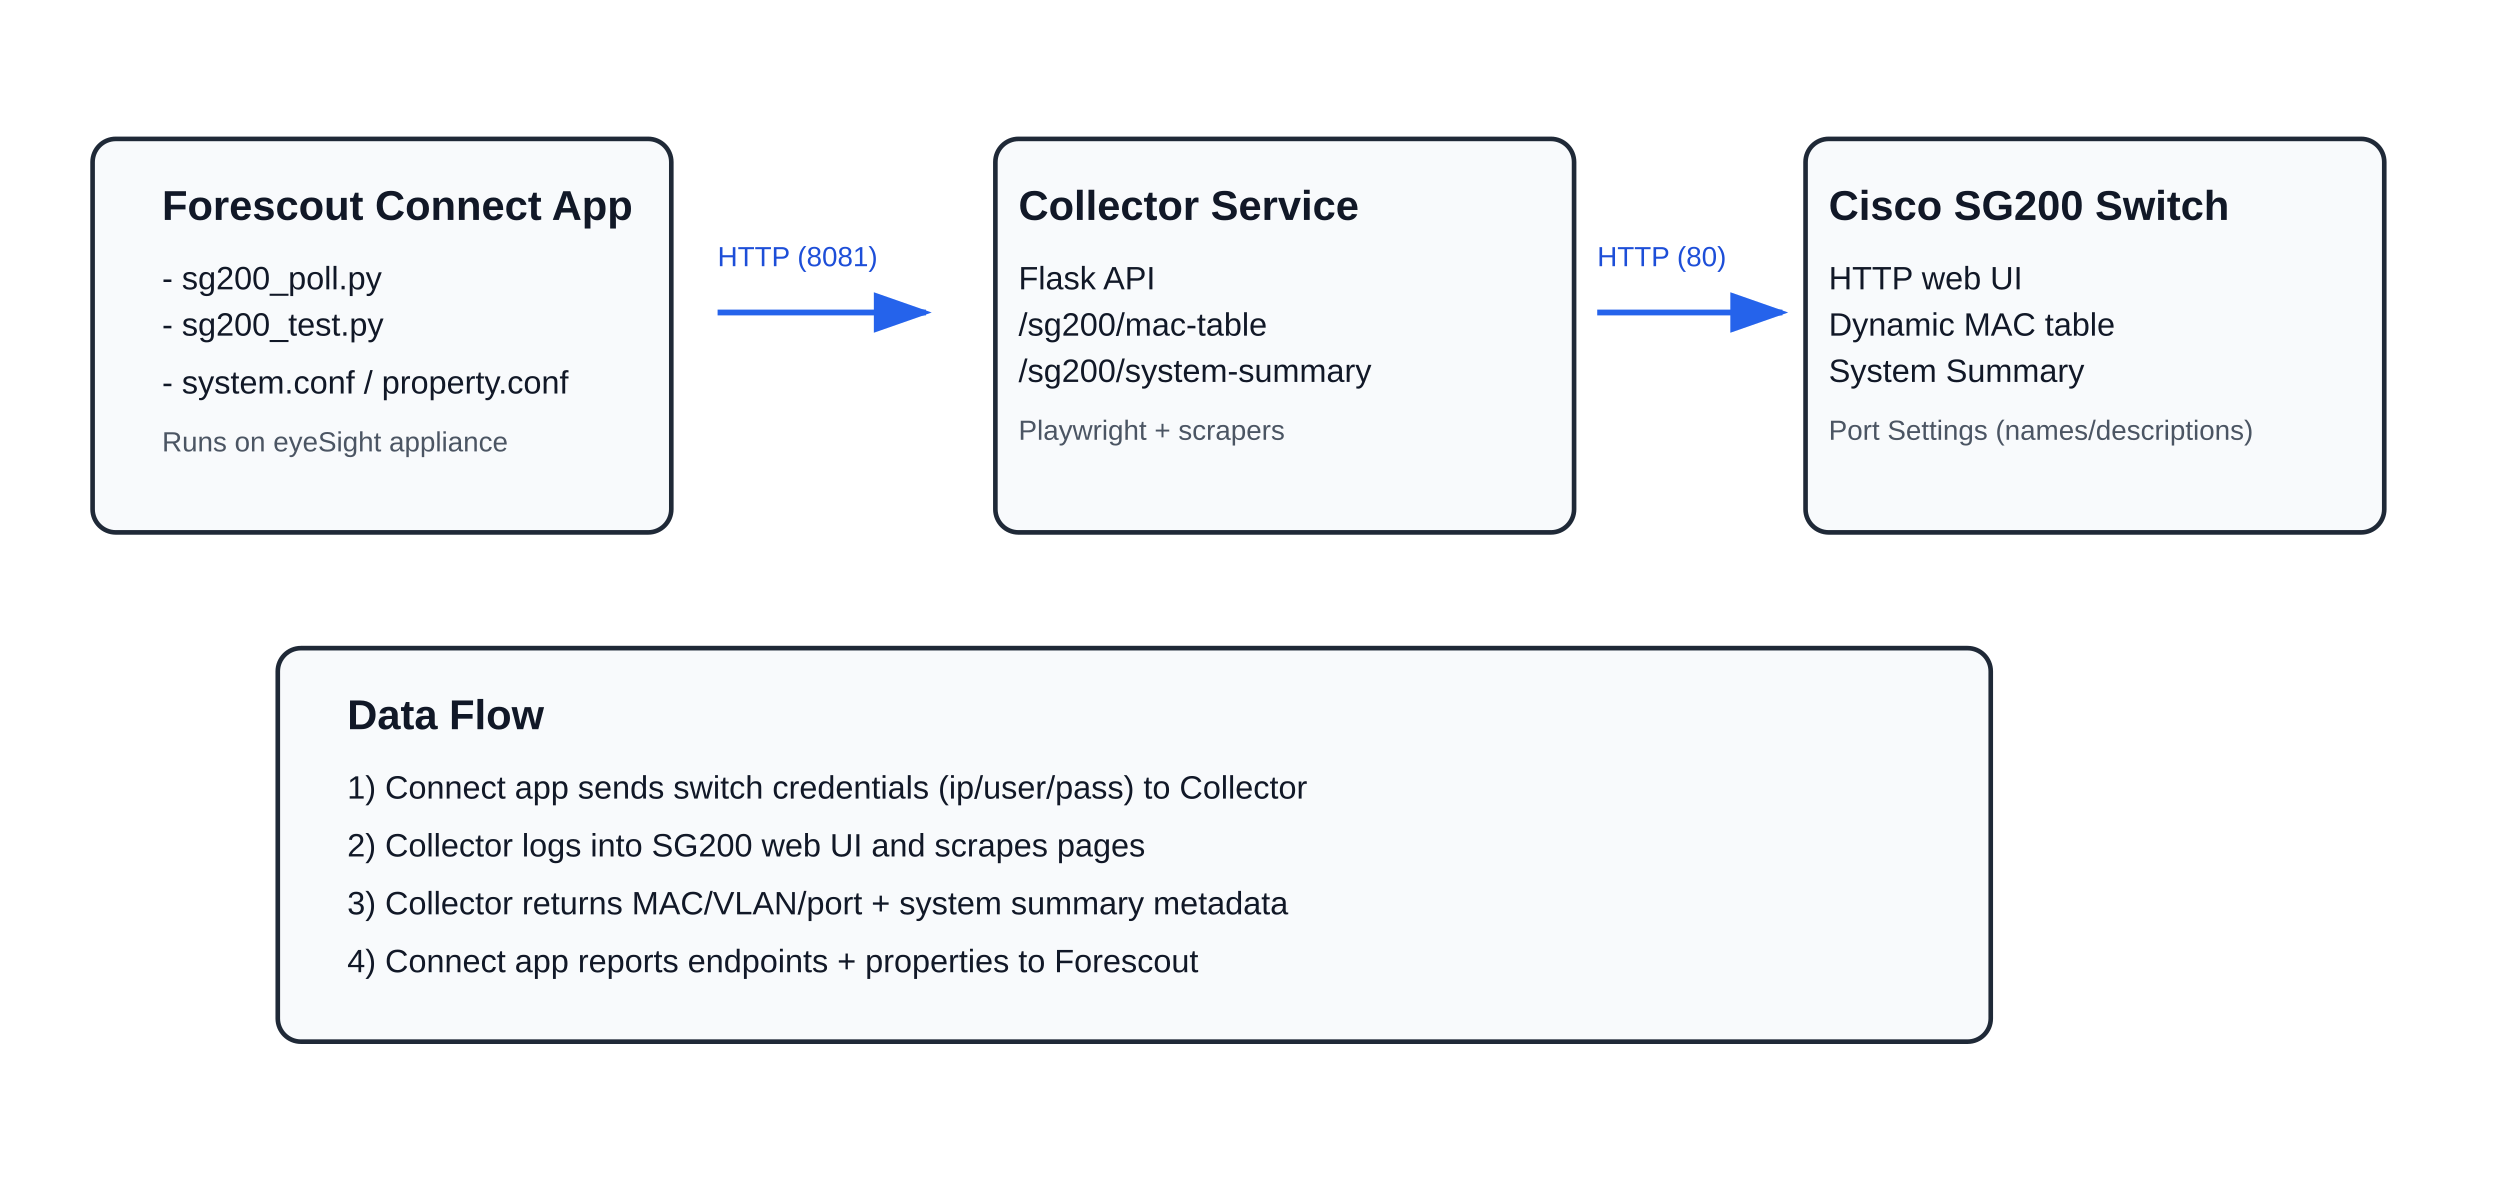
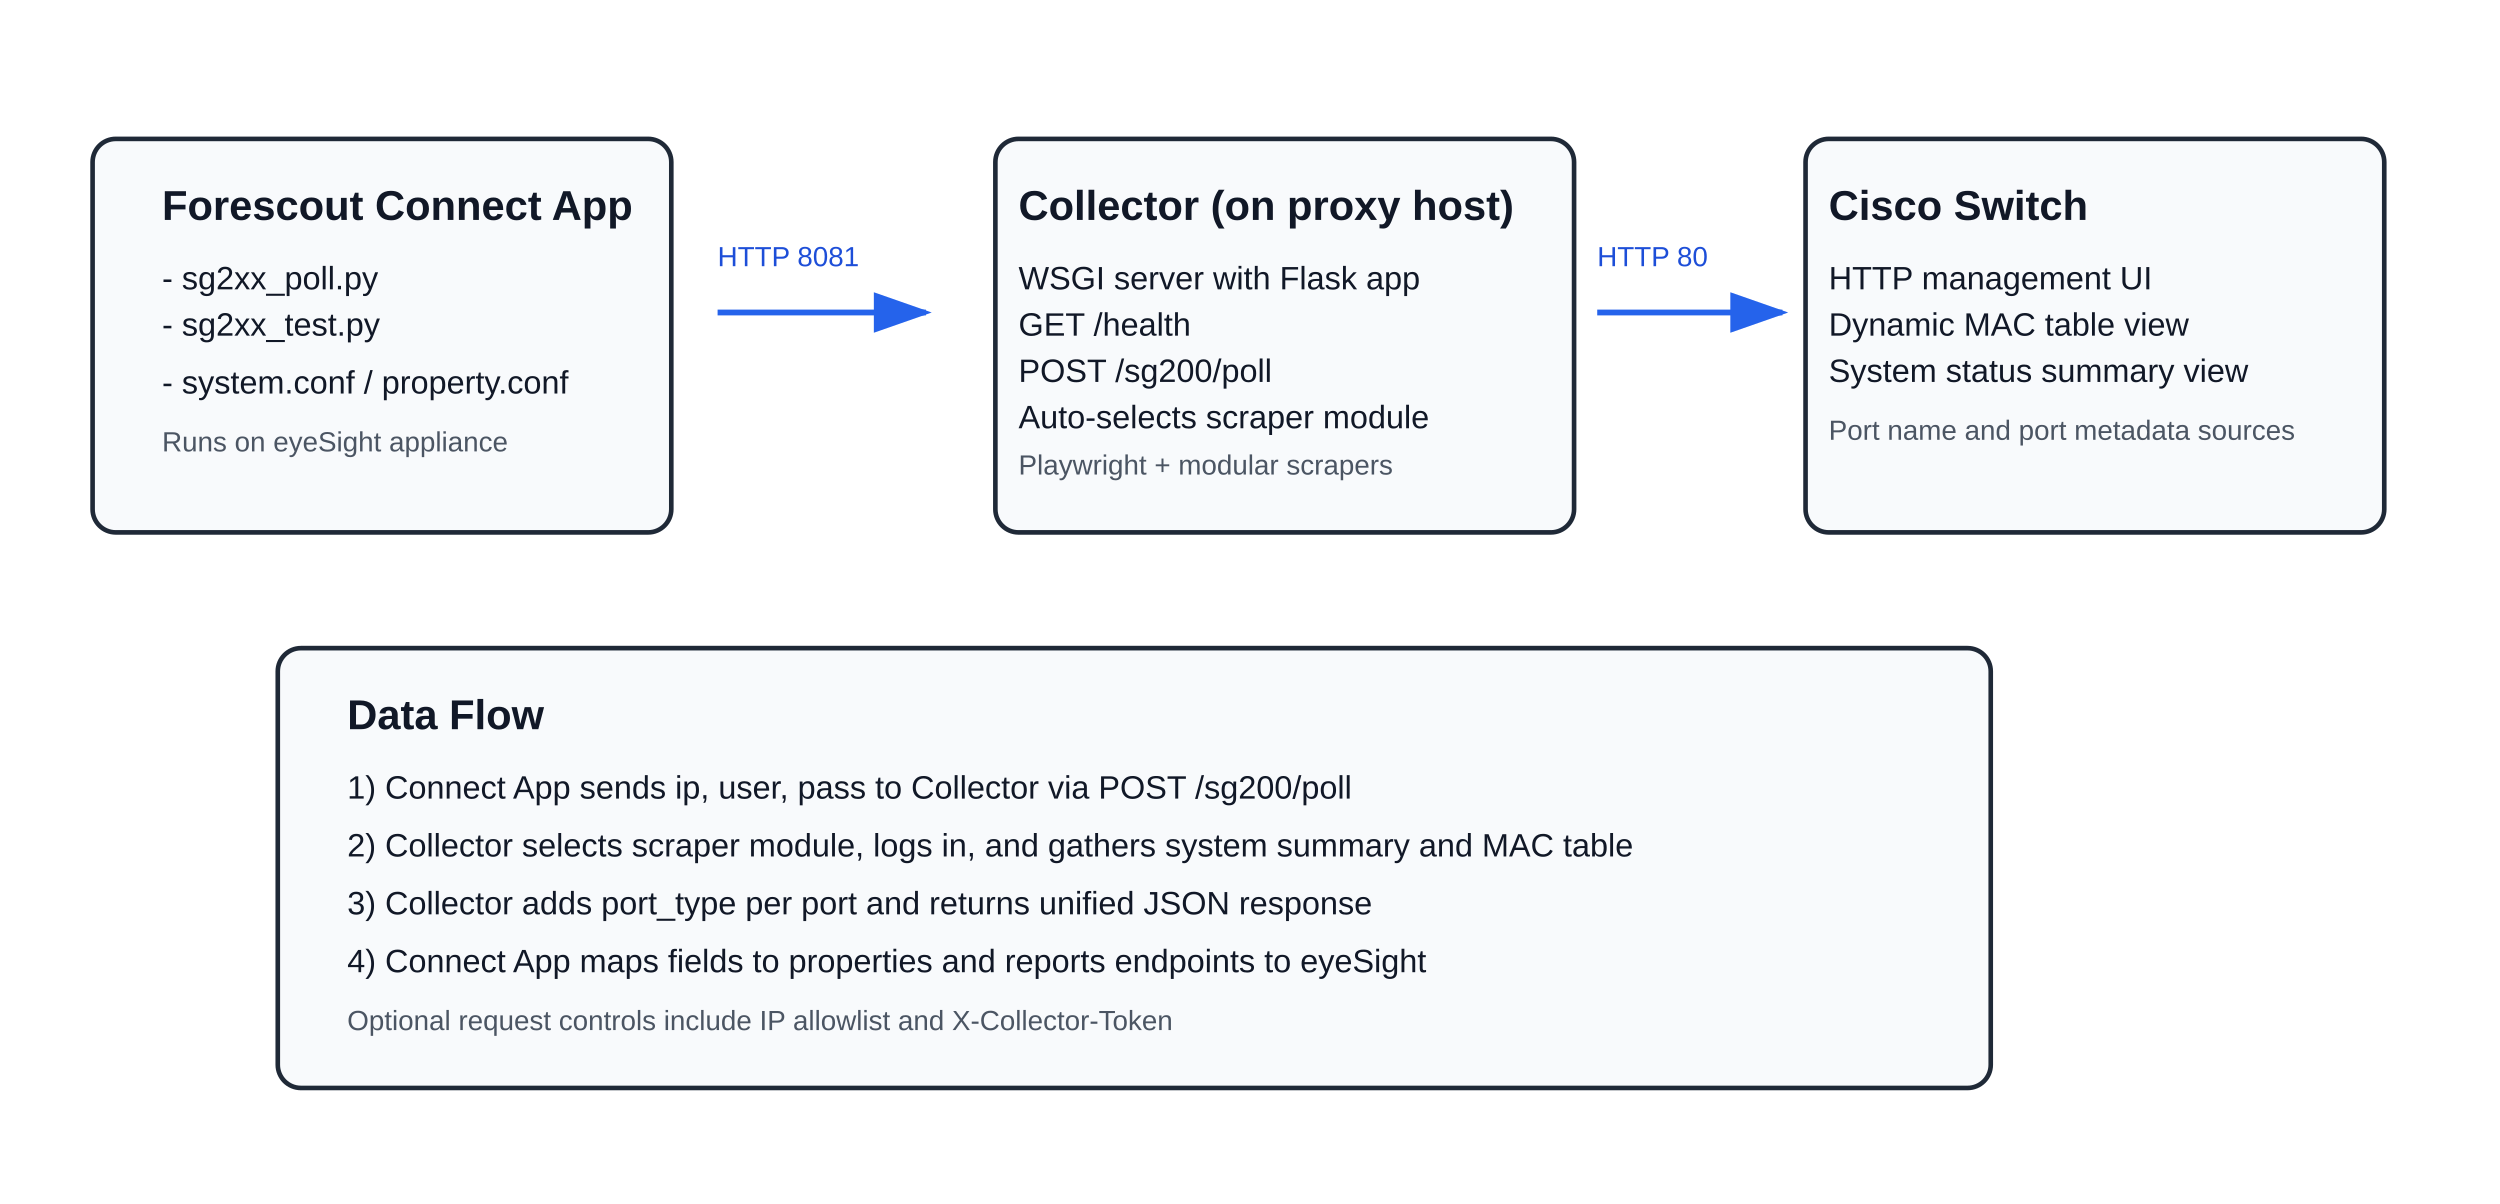
<svg xmlns="http://www.w3.org/2000/svg" width="1080" height="520" viewBox="0 0 1080 520">
  <defs>
    <style>
      .box { fill: #f8fafc; stroke: #1f2937; stroke-width: 2; rx: 10; }
      .title { font: 700 18px 'Segoe UI', Arial, sans-serif; fill: #111827; }
      .text { font: 14px 'Segoe UI', Arial, sans-serif; fill: #111827; }
      .muted { font: 12px 'Segoe UI', Arial, sans-serif; fill: #4b5563; }
      .arrow { stroke: #2563eb; stroke-width: 2.5; fill: none; marker-end: url(#arrowhead); }
      .port { font: 12px 'Segoe UI', Arial, sans-serif; fill: #1d4ed8; }
    </style>
    <marker id="arrowhead" markerWidth="10" markerHeight="7" refX="9" refY="3.5" orient="auto">
      <polygon points="0 0, 10 3.5, 0 7" fill="#2563eb" />
    </marker>
  </defs>
  <rect x="40" y="60" width="250" height="170" class="box" />
  <text x="70" y="95" class="title">Forescout Connect App</text>
-   <text x="70" y="125" class="text">- sg200_poll.py</text>
-   <text x="70" y="145" class="text">- sg200_test.py</text>
+   <text x="70" y="125" class="text">- sg2xx_poll.py</text>
+   <text x="70" y="145" class="text">- sg2xx_test.py</text>
  <text x="70" y="170" class="text">- system.conf / property.conf</text>
  <text x="70" y="195" class="muted">Runs on eyeSight appliance</text>
  <rect x="430" y="60" width="250" height="170" class="box" />
-   <text x="440" y="95" class="title">Collector Service</text>
-   <text x="440" y="125" class="text">Flask API</text>
-   <text x="440" y="145" class="text">/sg200/mac-table</text>
-   <text x="440" y="165" class="text">/sg200/system-summary</text>
-   <text x="440" y="190" class="muted">Playwright + scrapers</text>
+   <text x="440" y="95" class="title">Collector (on proxy host)</text>
+   <text x="440" y="125" class="text">WSGI server with Flask app</text>
+   <text x="440" y="145" class="text">GET /health</text>
+   <text x="440" y="165" class="text">POST /sg200/poll</text>
+   <text x="440" y="185" class="text">Auto-selects scraper module</text>
+   <text x="440" y="205" class="muted">Playwright + modular scrapers</text>
  <rect x="780" y="60" width="250" height="170" class="box" />
-   <text x="790" y="95" class="title">Cisco SG200 Switch</text>
-   <text x="790" y="125" class="text">HTTP web UI</text>
-   <text x="790" y="145" class="text">Dynamic MAC table</text>
-   <text x="790" y="165" class="text">System Summary</text>
-   <text x="790" y="190" class="muted">Port Settings (names/descriptions)</text>
+   <text x="790" y="95" class="title">Cisco Switch</text>
+   <text x="790" y="125" class="text">HTTP management UI</text>
+   <text x="790" y="145" class="text">Dynamic MAC table view</text>
+   <text x="790" y="165" class="text">System status summary view</text>
+   <text x="790" y="190" class="muted">Port name and port metadata sources</text>
  <line x1="310" y1="135" x2="400" y2="135" class="arrow" />
-   <text x="310" y="115" class="port">HTTP (8081)</text>
+   <text x="310" y="115" class="port">HTTP 8081</text>
  <line x1="690" y1="135" x2="770" y2="135" class="arrow" />
-   <text x="690" y="115" class="port">HTTP (80)</text>
-   <rect x="120" y="280" width="740" height="170" class="box" />
+   <text x="690" y="115" class="port">HTTP 80</text>
+   <rect x="120" y="280" width="740" height="190" class="box" />
  <text x="150" y="315" class="title">Data Flow</text>
-   <text x="150" y="345" class="text">1) Connect app sends switch credentials (ip/user/pass) to Collector</text>
-   <text x="150" y="370" class="text">2) Collector logs into SG200 web UI and scrapes pages</text>
-   <text x="150" y="395" class="text">3) Collector returns MAC/VLAN/port + system summary metadata</text>
-   <text x="150" y="420" class="text">4) Connect app reports endpoints + properties to Forescout</text>
+   <text x="150" y="345" class="text">1) Connect App sends ip, user, pass to Collector via POST /sg200/poll</text>
+   <text x="150" y="370" class="text">2) Collector selects scraper module, logs in, and gathers system summary and MAC table</text>
+   <text x="150" y="395" class="text">3) Collector adds port_type per port and returns unified JSON response</text>
+   <text x="150" y="420" class="text">4) Connect App maps fields to properties and reports endpoints to eyeSight</text>
+   <text x="150" y="445" class="muted">Optional request controls include IP allowlist and X-Collector-Token</text>
</svg>
